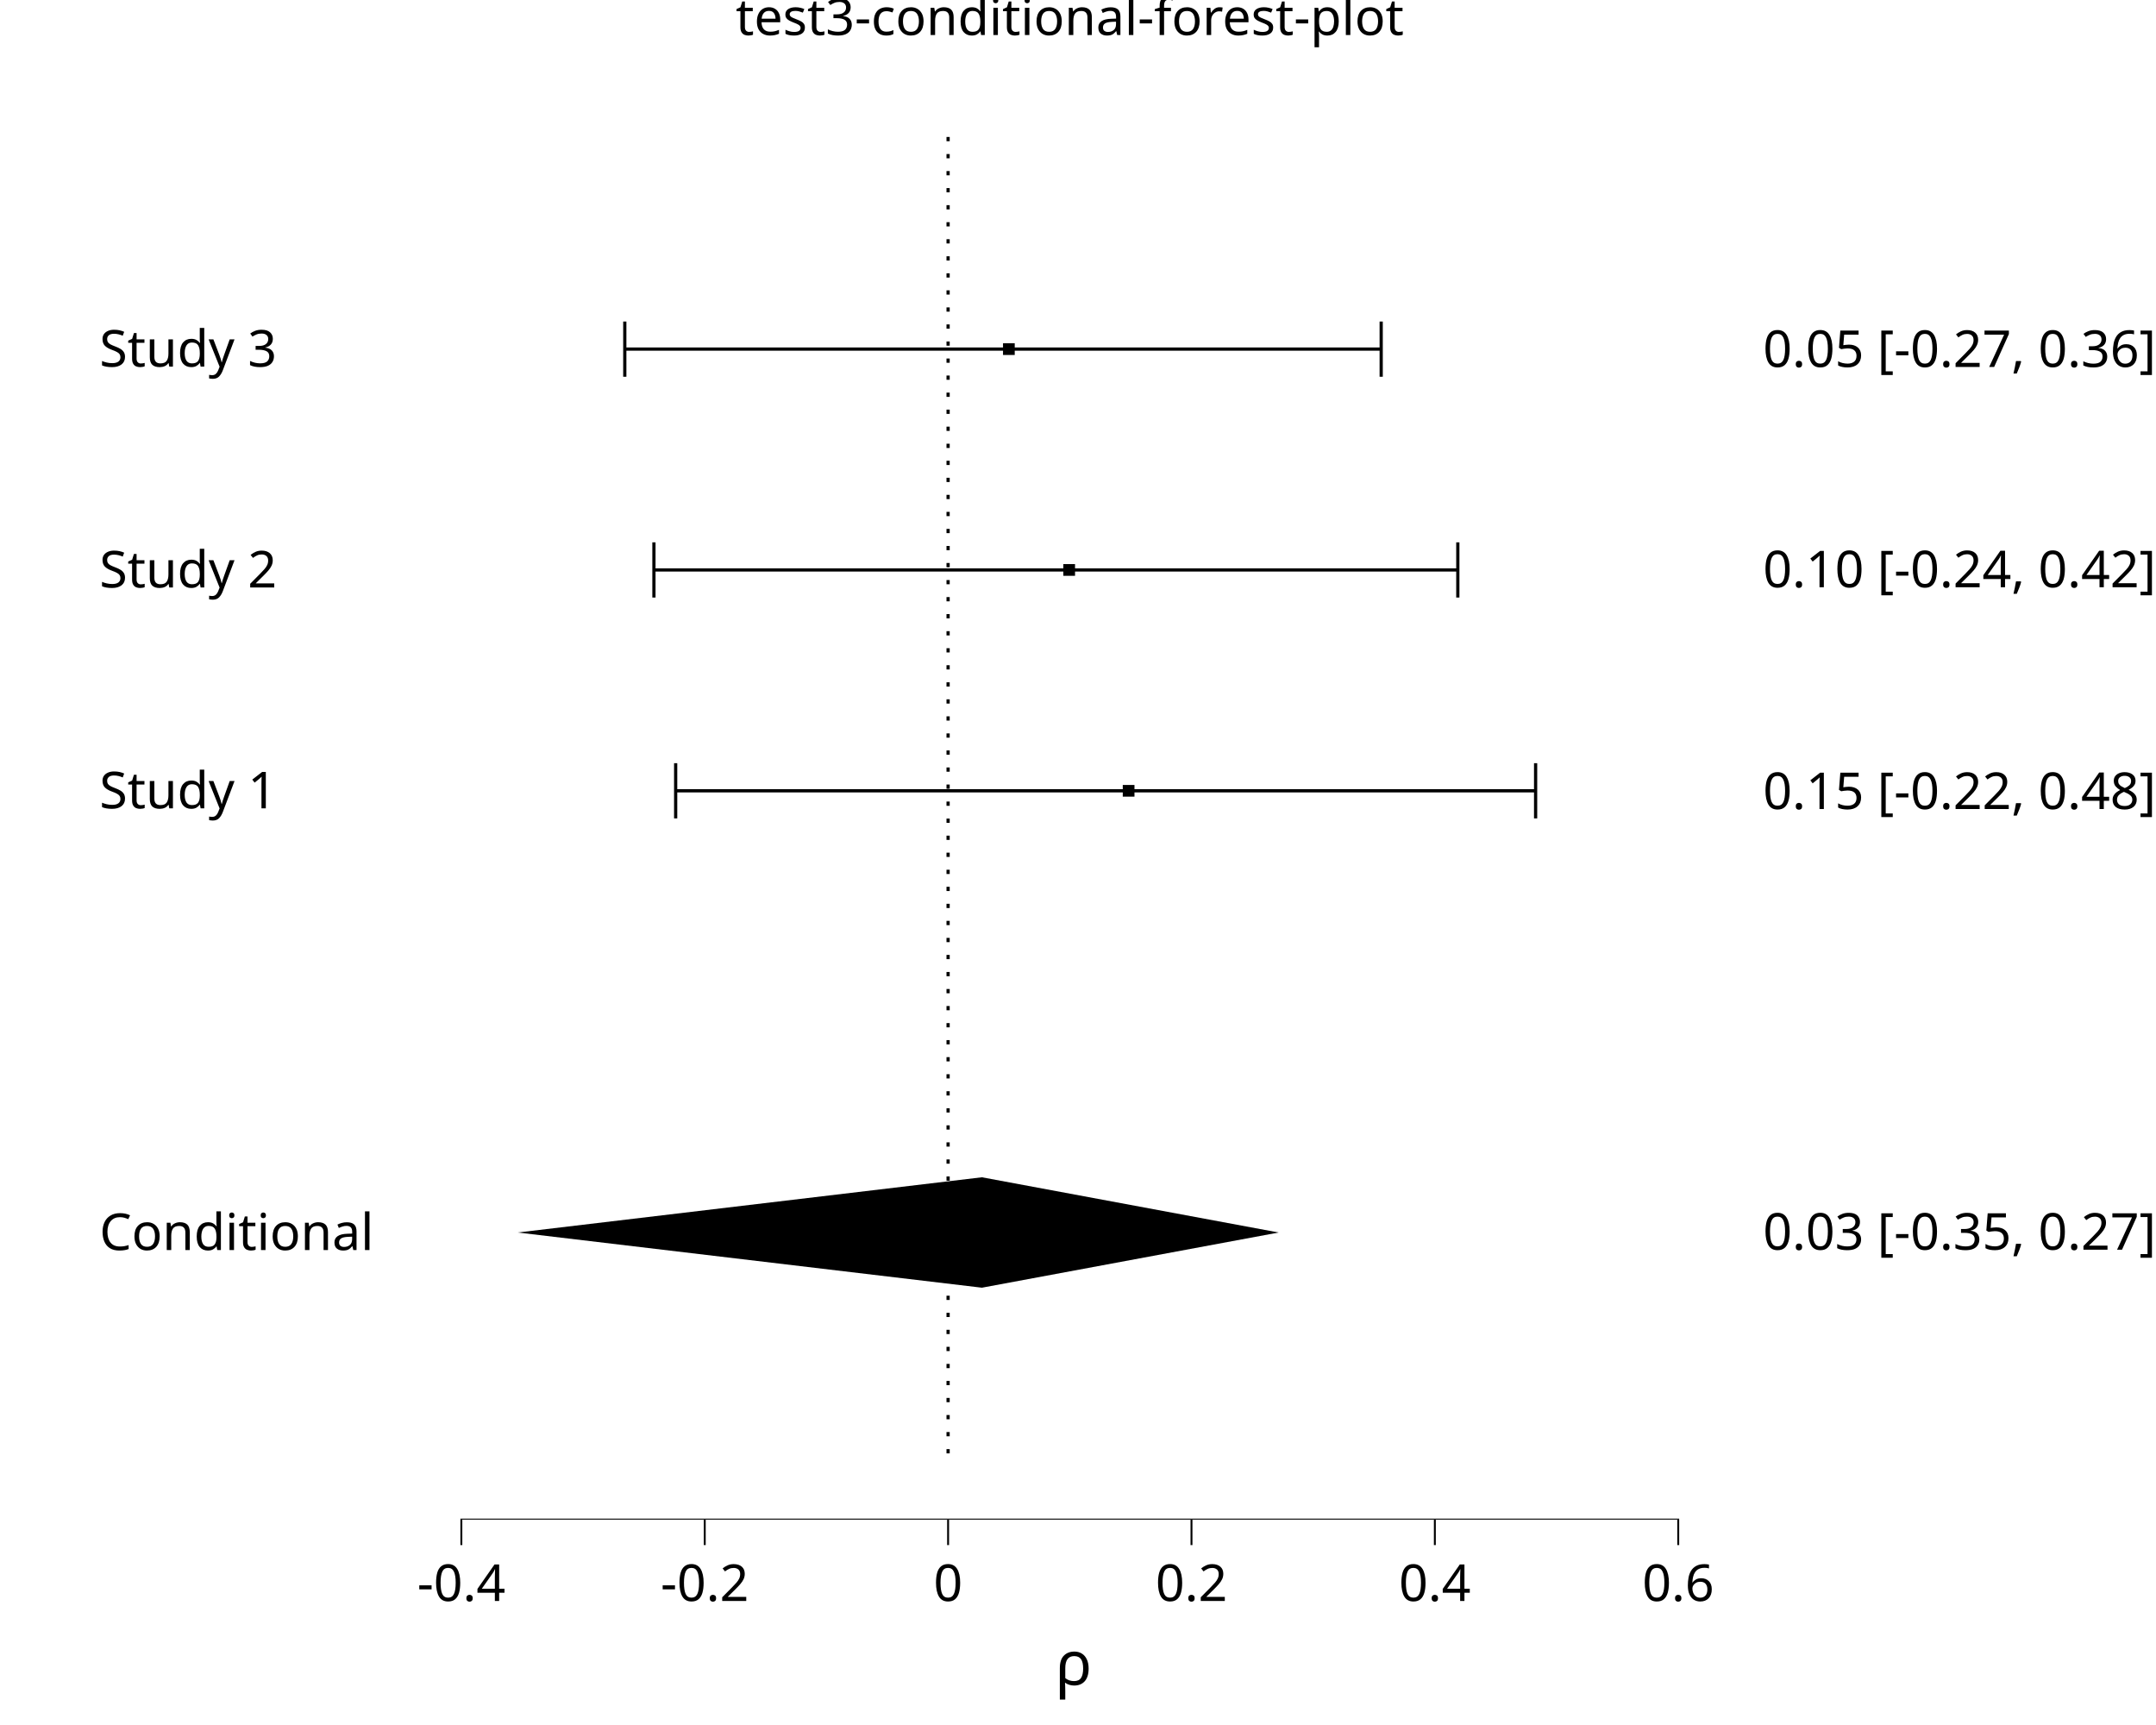
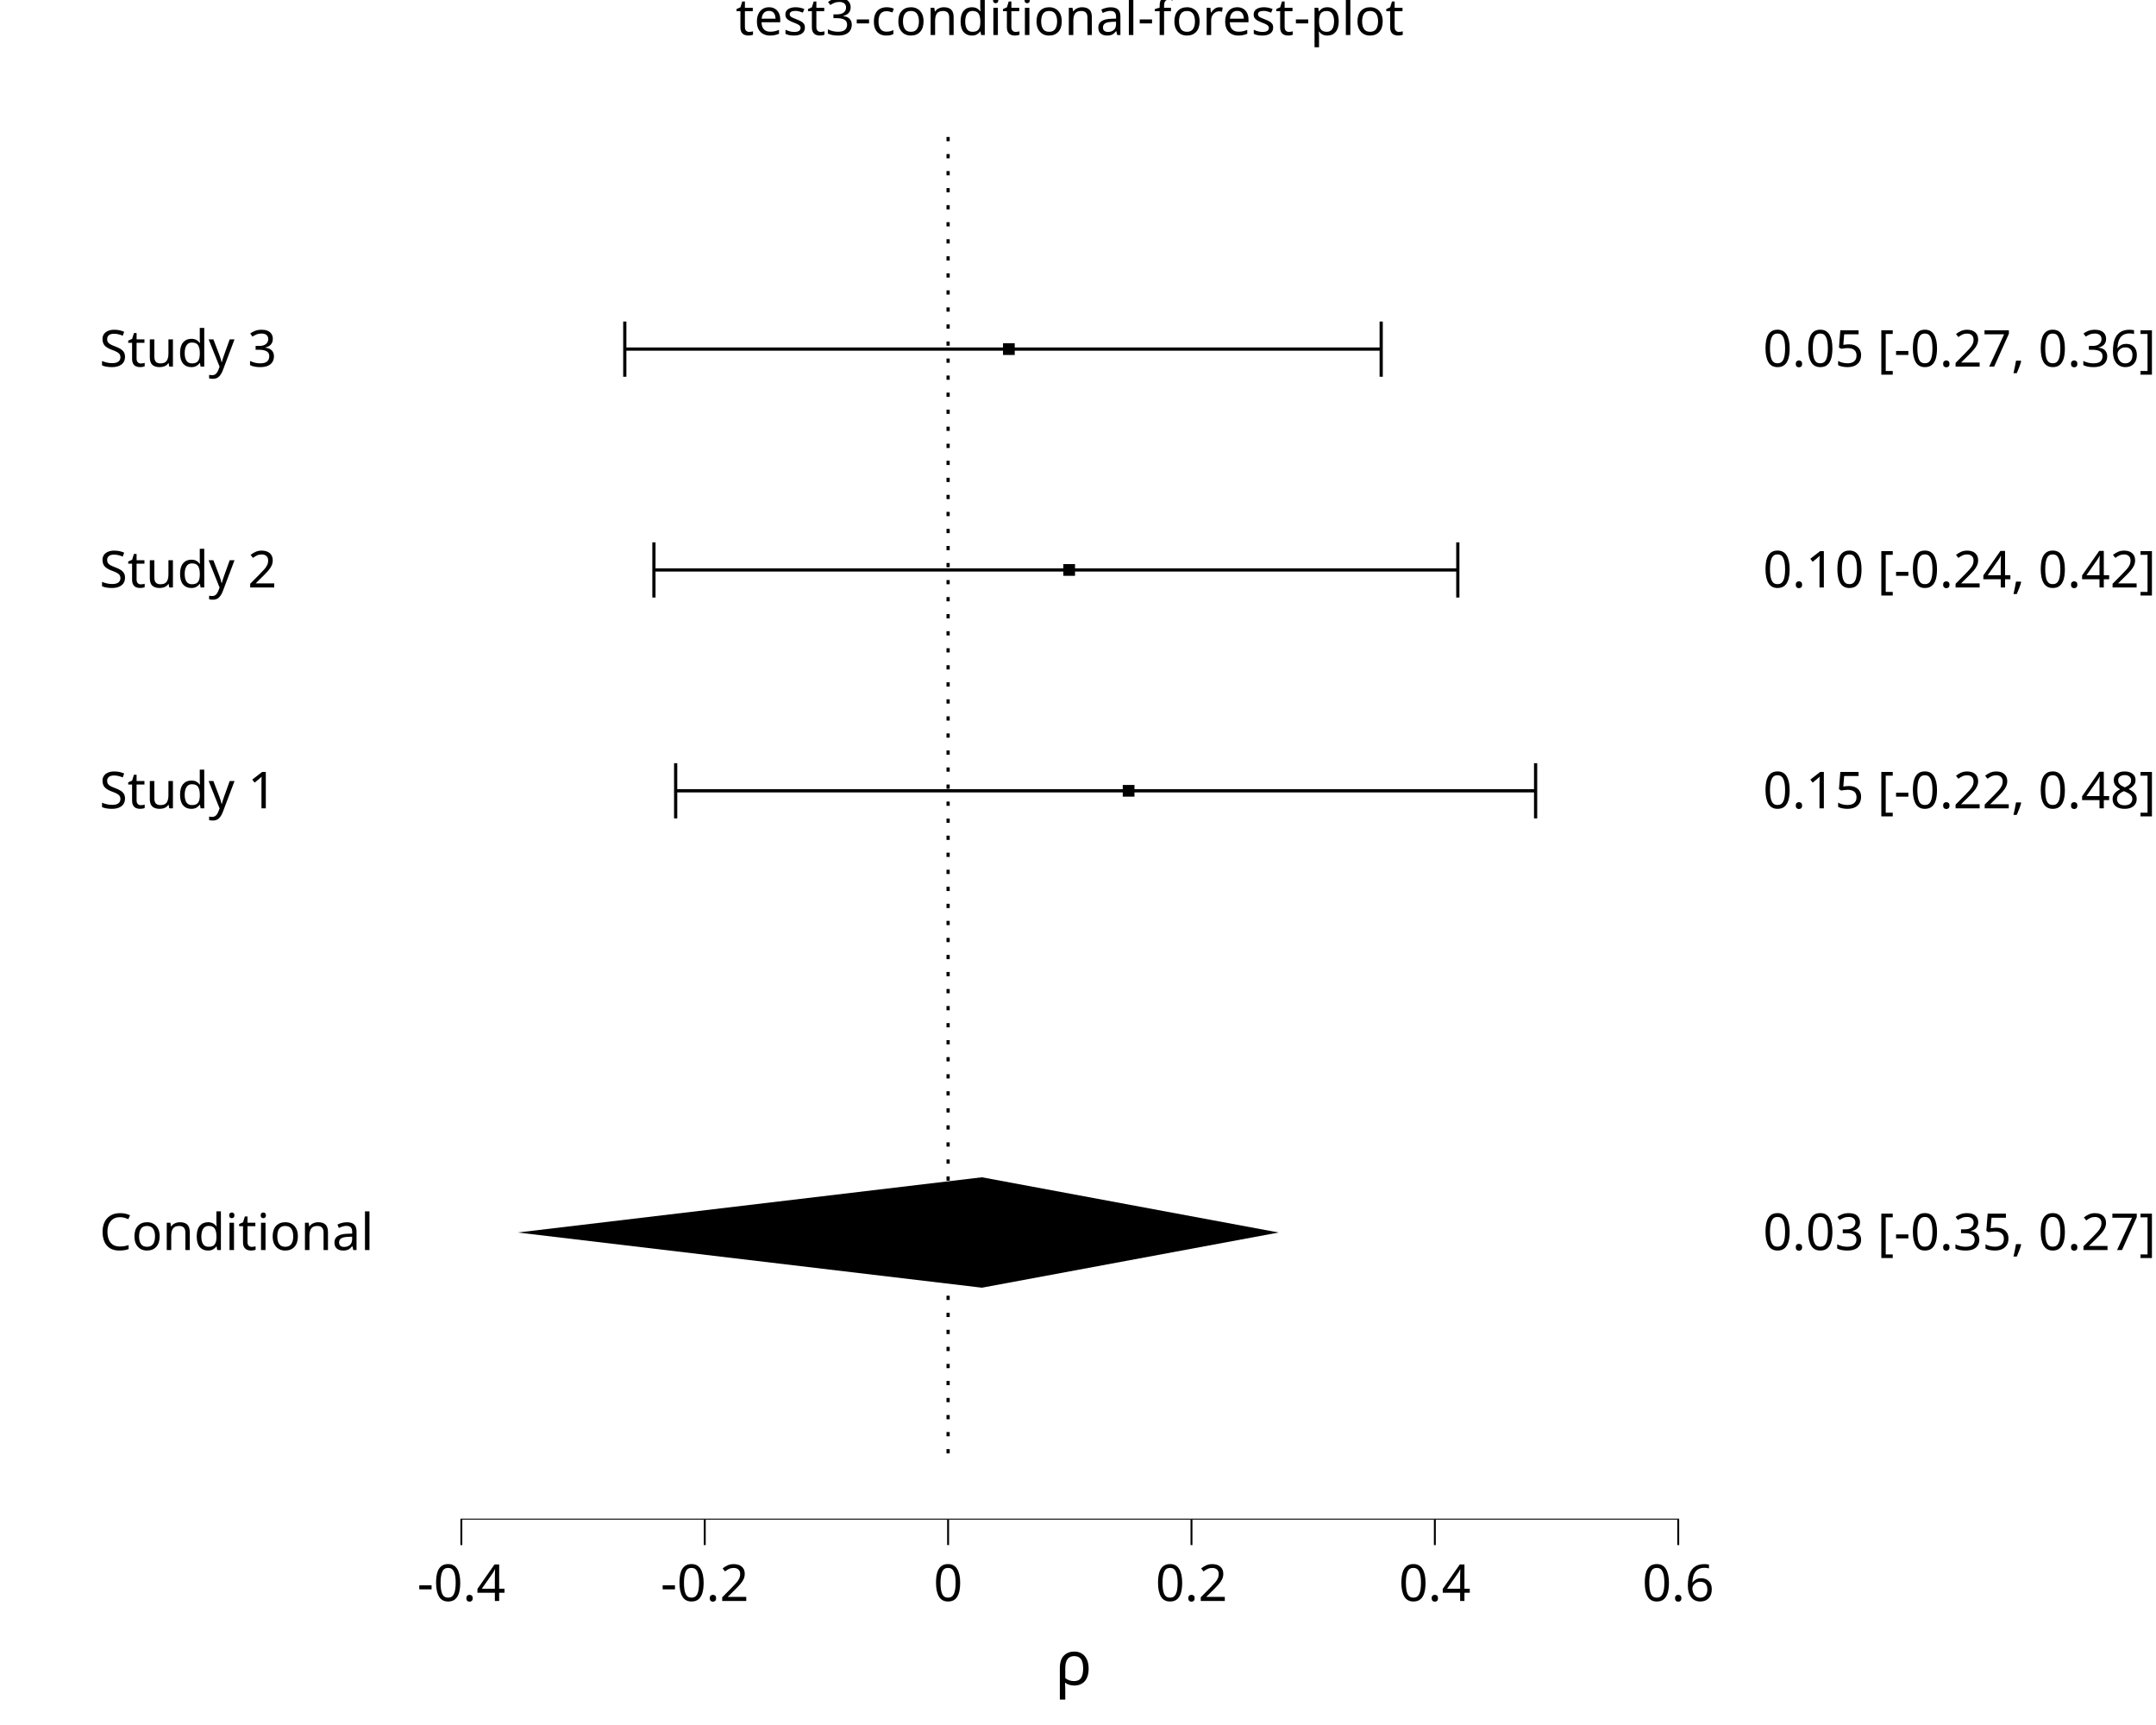
<svg xmlns="http://www.w3.org/2000/svg" class="svglite" data-engine-version="2.0" width="720.00pt" height="576.00pt" viewBox="0 0 720.00 576.00">
  <defs>
    <style type="text/css">
    .svglite line, .svglite polyline, .svglite polygon, .svglite path, .svglite rect, .svglite circle {
      fill: none;
      stroke: #000000;
      stroke-linecap: round;
      stroke-linejoin: round;
      stroke-miterlimit: 10.00;
    }
  </style>
  </defs>
  <rect width="100%" height="100%" style="stroke: none; fill: #FFFFFF;" />
  <defs>
    <clipPath id="cpMC4wMHw3MjAuMDB8MC4wMHw1NzYuMDA=">
      <rect x="0.00" y="0.00" width="720.00" height="576.00" />
    </clipPath>
  </defs>
  <g clip-path="url(#cpMC4wMHw3MjAuMDB8MC4wMHw1NzYuMDA=)">
    <rect x="0.00" y="0.00" width="720.00" height="576.00" style="stroke-width: 10.67; stroke: none;" />
  </g>
  <defs>
    <clipPath id="cpMTMzLjc1fDU4MC43NnwyMC43MXw1MDcuNDE=">
      <rect x="133.75" y="20.71" width="447.01" height="486.70" />
    </clipPath>
  </defs>
  <g clip-path="url(#cpMTMzLjc1fDU4MC43NnwyMC43MXw1MDcuNDE=)">
    <rect x="133.75" y="20.71" width="447.01" height="486.70" style="stroke-width: 10.67; stroke: none;" />
    <polyline points="461.25,125.79 461.25,107.36 " style="stroke-width: 1.07; stroke-linecap: butt;" />
    <polyline points="461.25,116.57 208.65,116.57 " style="stroke-width: 1.07; stroke-linecap: butt;" />
    <polyline points="208.65,125.79 208.65,107.36 " style="stroke-width: 1.07; stroke-linecap: butt;" />
    <polyline points="486.84,199.53 486.84,181.10 " style="stroke-width: 1.07; stroke-linecap: butt;" />
    <polyline points="486.84,190.32 218.38,190.32 " style="stroke-width: 1.07; stroke-linecap: butt;" />
    <polyline points="218.38,199.53 218.38,181.10 " style="stroke-width: 1.07; stroke-linecap: butt;" />
    <polyline points="512.82,273.28 512.82,254.84 " style="stroke-width: 1.07; stroke-linecap: butt;" />
    <polyline points="512.82,264.06 225.64,264.06 " style="stroke-width: 1.07; stroke-linecap: butt;" />
    <polyline points="225.64,273.28 225.64,254.84 " style="stroke-width: 1.07; stroke-linecap: butt;" />
    <polygon points="334.96,118.53 338.87,118.53 338.87,114.62 334.96,114.62 " style="stroke-width: 0.71; stroke: none; fill: #000000;" />
    <polygon points="355.10,192.27 359.01,192.27 359.01,188.36 355.10,188.36 " style="stroke-width: 0.71; stroke: none; fill: #000000;" />
    <polygon points="374.95,266.01 378.86,266.01 378.86,262.11 374.95,262.11 " style="stroke-width: 0.71; stroke: none; fill: #000000;" />
-     <polygon points="172.89,411.55 327.91,393.11 427.02,411.55 327.91,429.98 " style="stroke-width: 1.07; stroke: none; fill: #000000;" />
+     <polygon points="172.89,411.55 327.91,393.11 427.02,411.55 327.91,429.98 " style="stroke-width: 1.07; stroke: none; stroke-linecap: butt; fill: #000000;" />
    <polyline points="316.62,485.29 316.62,42.83 " style="stroke-width: 1.07; stroke-dasharray: 1.42,4.27; stroke-linecap: butt;" />
    <line x1="153.75" y1="507.41" x2="560.76" y2="507.41" style="stroke-width: 0.64; stroke-linecap: butt;" />
    <rect x="133.75" y="20.71" width="447.01" height="486.70" style="stroke-width: 0.00; stroke: none;" />
  </g>
  <g clip-path="url(#cpMC4wMHw3MjAuMDB8MC4wMHw1NzYuMDA=)">
    <text x="33.22" y="417.40" style="font-size: 17.00px; font-family: sans;" textLength="85.06px" lengthAdjust="spacingAndGlyphs">Conditional</text>
    <text x="33.22" y="122.42" style="font-size: 17.00px; font-family: sans;" textLength="57.66px" lengthAdjust="spacingAndGlyphs">Study 3</text>
    <text x="33.22" y="196.17" style="font-size: 17.00px; font-family: sans;" textLength="57.66px" lengthAdjust="spacingAndGlyphs">Study 2</text>
    <text x="33.22" y="269.91" style="font-size: 17.00px; font-family: sans;" textLength="57.66px" lengthAdjust="spacingAndGlyphs">Study 1</text>
-     <text x="720.00" y="417.29" text-anchor="end" style="font-size: 17.00px; font-family: sans;" textLength="128.54px" lengthAdjust="spacingAndGlyphs">0.03 [-0.35, 0.27]</text>
-     <text x="720.00" y="122.53" text-anchor="end" style="font-size: 17.00px; font-family: sans;" textLength="128.54px" lengthAdjust="spacingAndGlyphs">0.05 [-0.27, 0.36]</text>
-     <text x="720.00" y="196.10" text-anchor="end" style="font-size: 17.00px; font-family: sans;" textLength="128.54px" lengthAdjust="spacingAndGlyphs">0.10 [-0.24, 0.42]</text>
-     <text x="720.00" y="270.15" text-anchor="end" style="font-size: 17.00px; font-family: sans;" textLength="128.54px" lengthAdjust="spacingAndGlyphs">0.15 [-0.22, 0.48]</text>
+     <text x="720.00" y="417.40" text-anchor="end" style="font-size: 17.00px; font-family: sans;" textLength="128.54px" lengthAdjust="spacingAndGlyphs">0.03 [-0.35, 0.27]</text>
+     <text x="720.00" y="122.42" text-anchor="end" style="font-size: 17.00px; font-family: sans;" textLength="128.54px" lengthAdjust="spacingAndGlyphs">0.05 [-0.27, 0.36]</text>
+     <text x="720.00" y="196.17" text-anchor="end" style="font-size: 17.00px; font-family: sans;" textLength="128.54px" lengthAdjust="spacingAndGlyphs">0.10 [-0.24, 0.42]</text>
+     <text x="720.00" y="269.91" text-anchor="end" style="font-size: 17.00px; font-family: sans;" textLength="128.54px" lengthAdjust="spacingAndGlyphs">0.15 [-0.22, 0.48]</text>
    <polyline points="133.75,507.41 580.76,507.41 " style="stroke-width: 0.00; stroke: none; stroke-linecap: butt;" />
    <polyline points="154.07,515.92 154.07,507.41 " style="stroke-width: 0.64; stroke-linecap: butt;" />
    <polyline points="235.35,515.92 235.35,507.41 " style="stroke-width: 0.64; stroke-linecap: butt;" />
    <polyline points="316.62,515.92 316.62,507.41 " style="stroke-width: 0.64; stroke-linecap: butt;" />
    <polyline points="397.90,515.92 397.90,507.41 " style="stroke-width: 0.64; stroke-linecap: butt;" />
    <polyline points="479.17,515.92 479.17,507.41 " style="stroke-width: 0.64; stroke-linecap: butt;" />
    <polyline points="560.45,515.92 560.45,507.41 " style="stroke-width: 0.64; stroke-linecap: butt;" />
    <text x="154.07" y="534.59" text-anchor="middle" style="font-size: 17.00px; font-family: sans;" textLength="29.29px" lengthAdjust="spacingAndGlyphs">-0.4</text>
    <text x="235.35" y="534.59" text-anchor="middle" style="font-size: 17.00px; font-family: sans;" textLength="29.29px" lengthAdjust="spacingAndGlyphs">-0.2</text>
    <text x="316.62" y="534.59" text-anchor="middle" style="font-size: 17.00px; font-family: sans;" textLength="9.46px" lengthAdjust="spacingAndGlyphs">0</text>
    <text x="397.90" y="534.59" text-anchor="middle" style="font-size: 17.00px; font-family: sans;" textLength="23.63px" lengthAdjust="spacingAndGlyphs">0.2</text>
    <text x="479.17" y="534.59" text-anchor="middle" style="font-size: 17.00px; font-family: sans;" textLength="23.63px" lengthAdjust="spacingAndGlyphs">0.4</text>
    <text x="560.45" y="534.59" text-anchor="middle" style="font-size: 17.00px; font-family: sans;" textLength="23.63px" lengthAdjust="spacingAndGlyphs">0.6</text>
    <text x="352.33" y="562.62" style="font-size: 20.40px; font-family: sans;" textLength="9.85px" lengthAdjust="spacingAndGlyphs">ρ</text>
    <text x="357.26" y="11.70" text-anchor="middle" style="font-size: 17.00px; font-family: sans;" textLength="205.06px" lengthAdjust="spacingAndGlyphs">test3-conditional-forest-plot</text>
  </g>
</svg>
